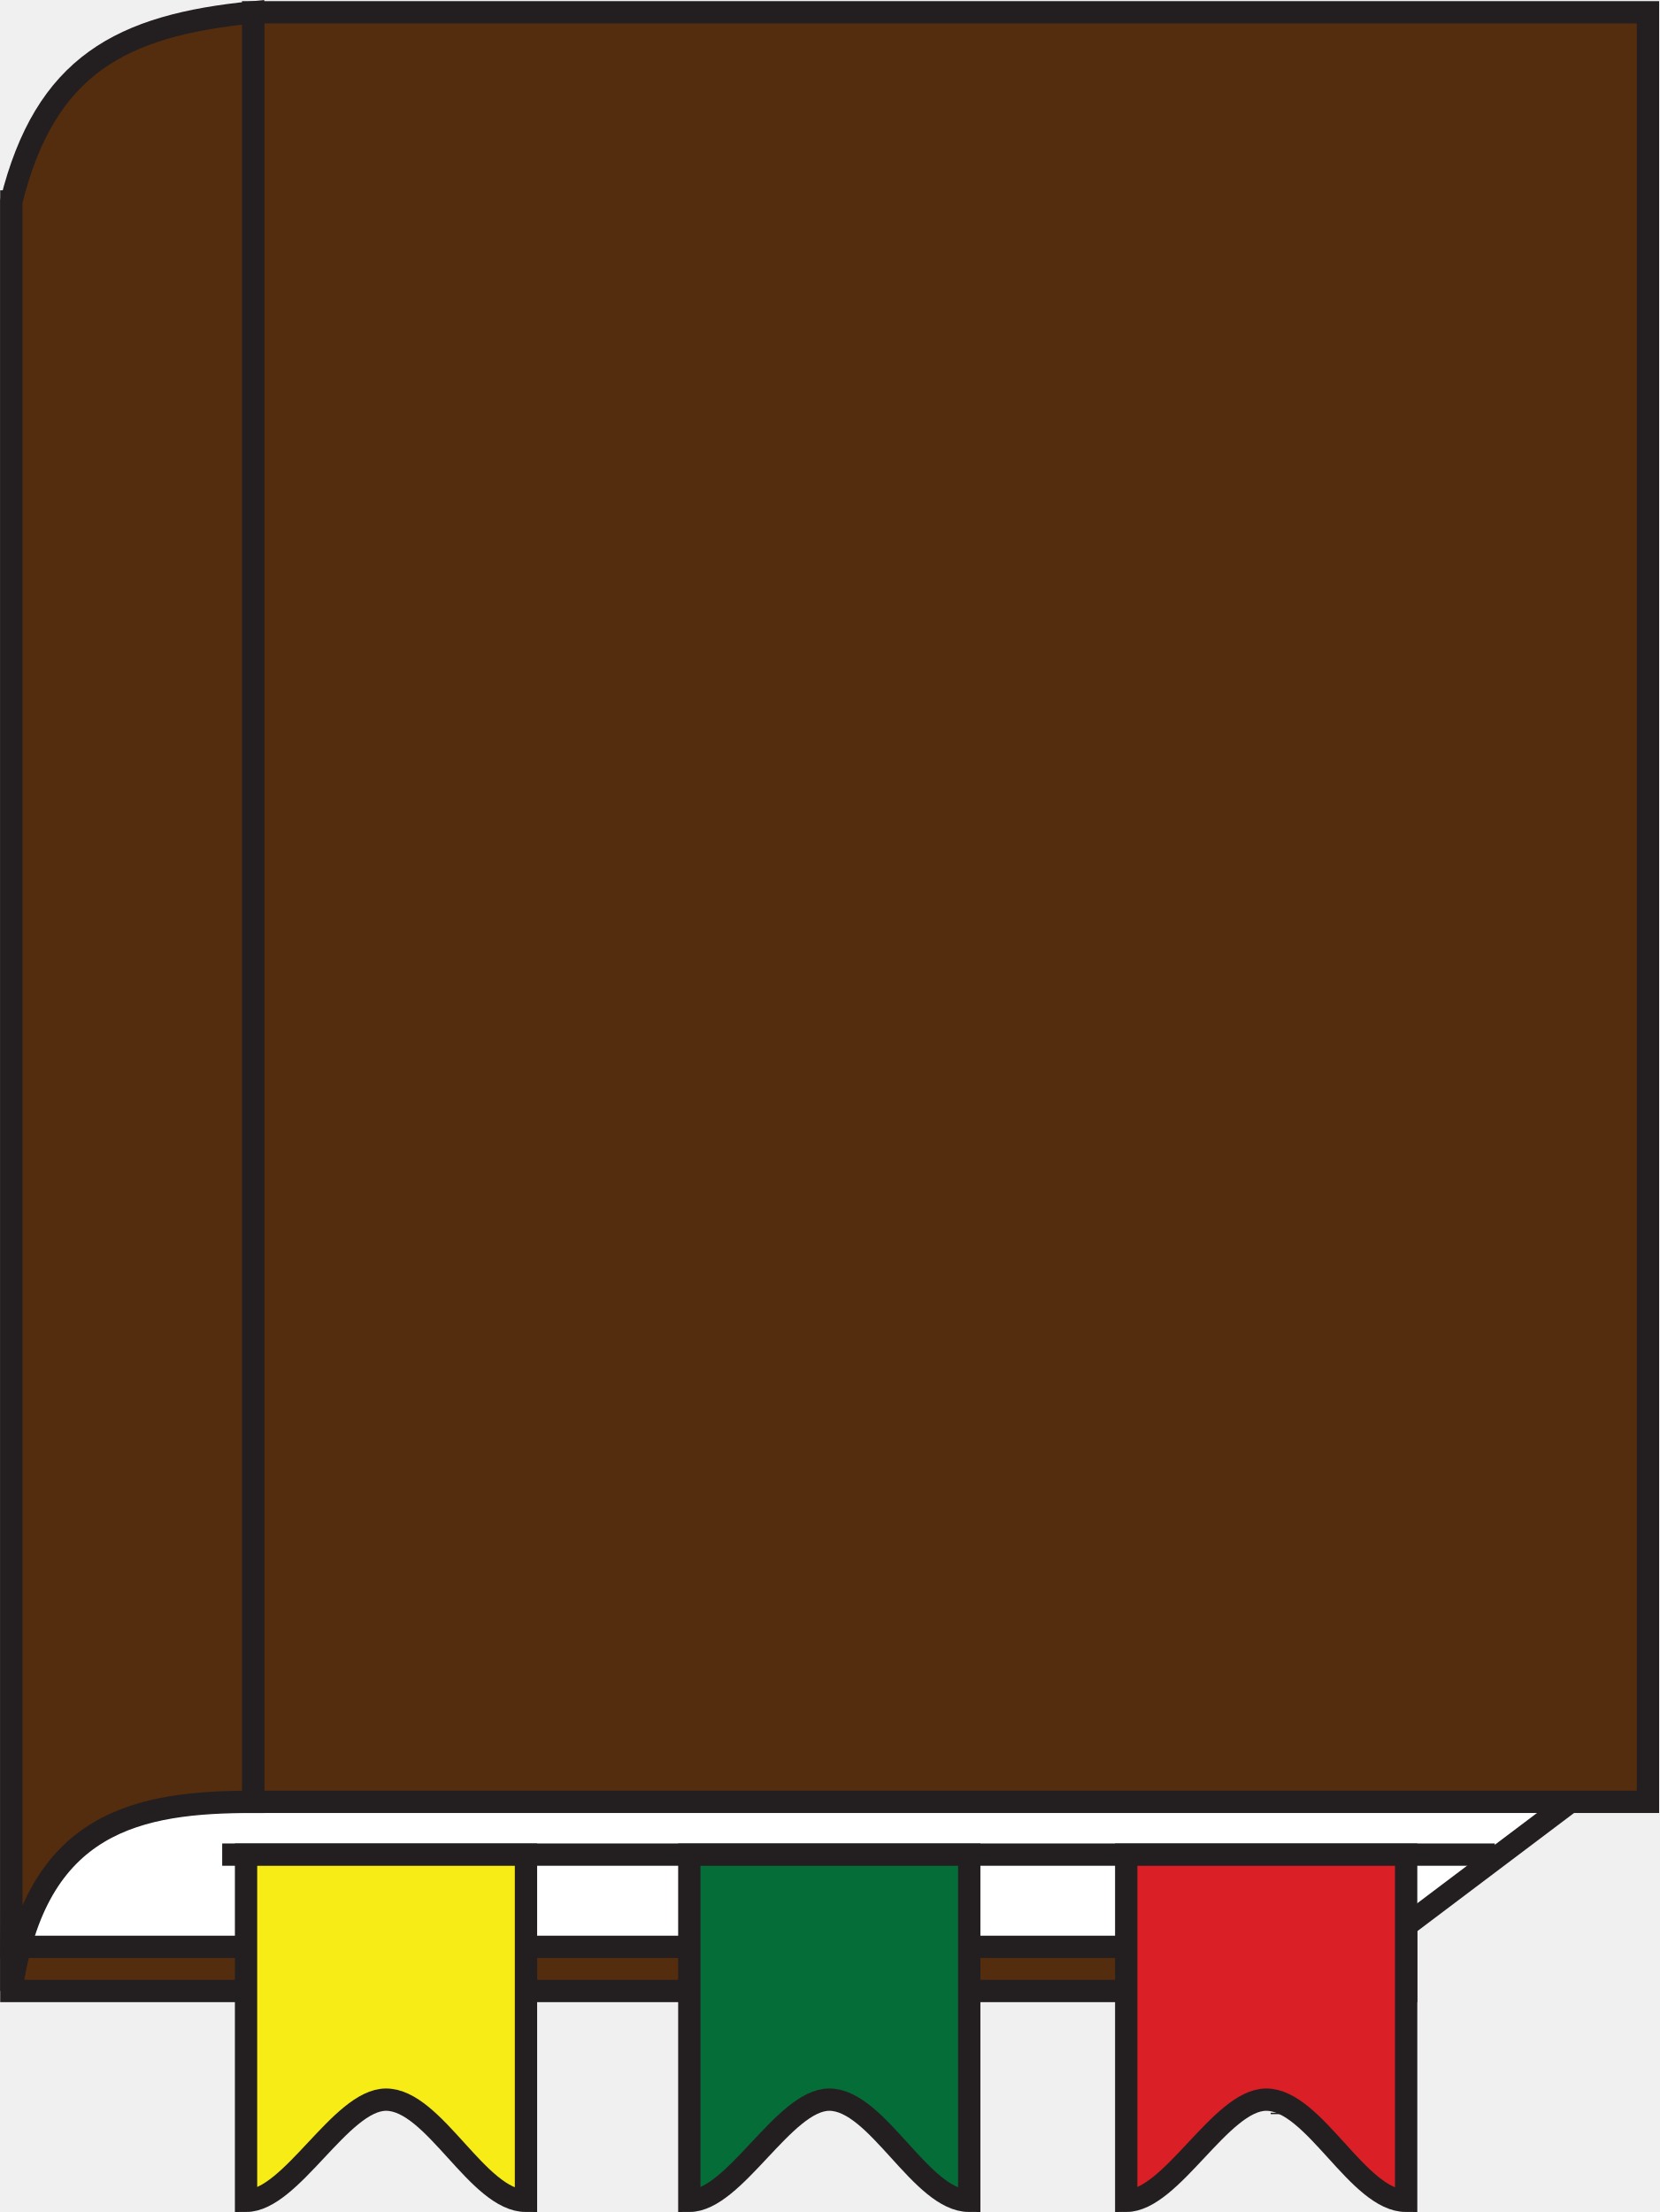
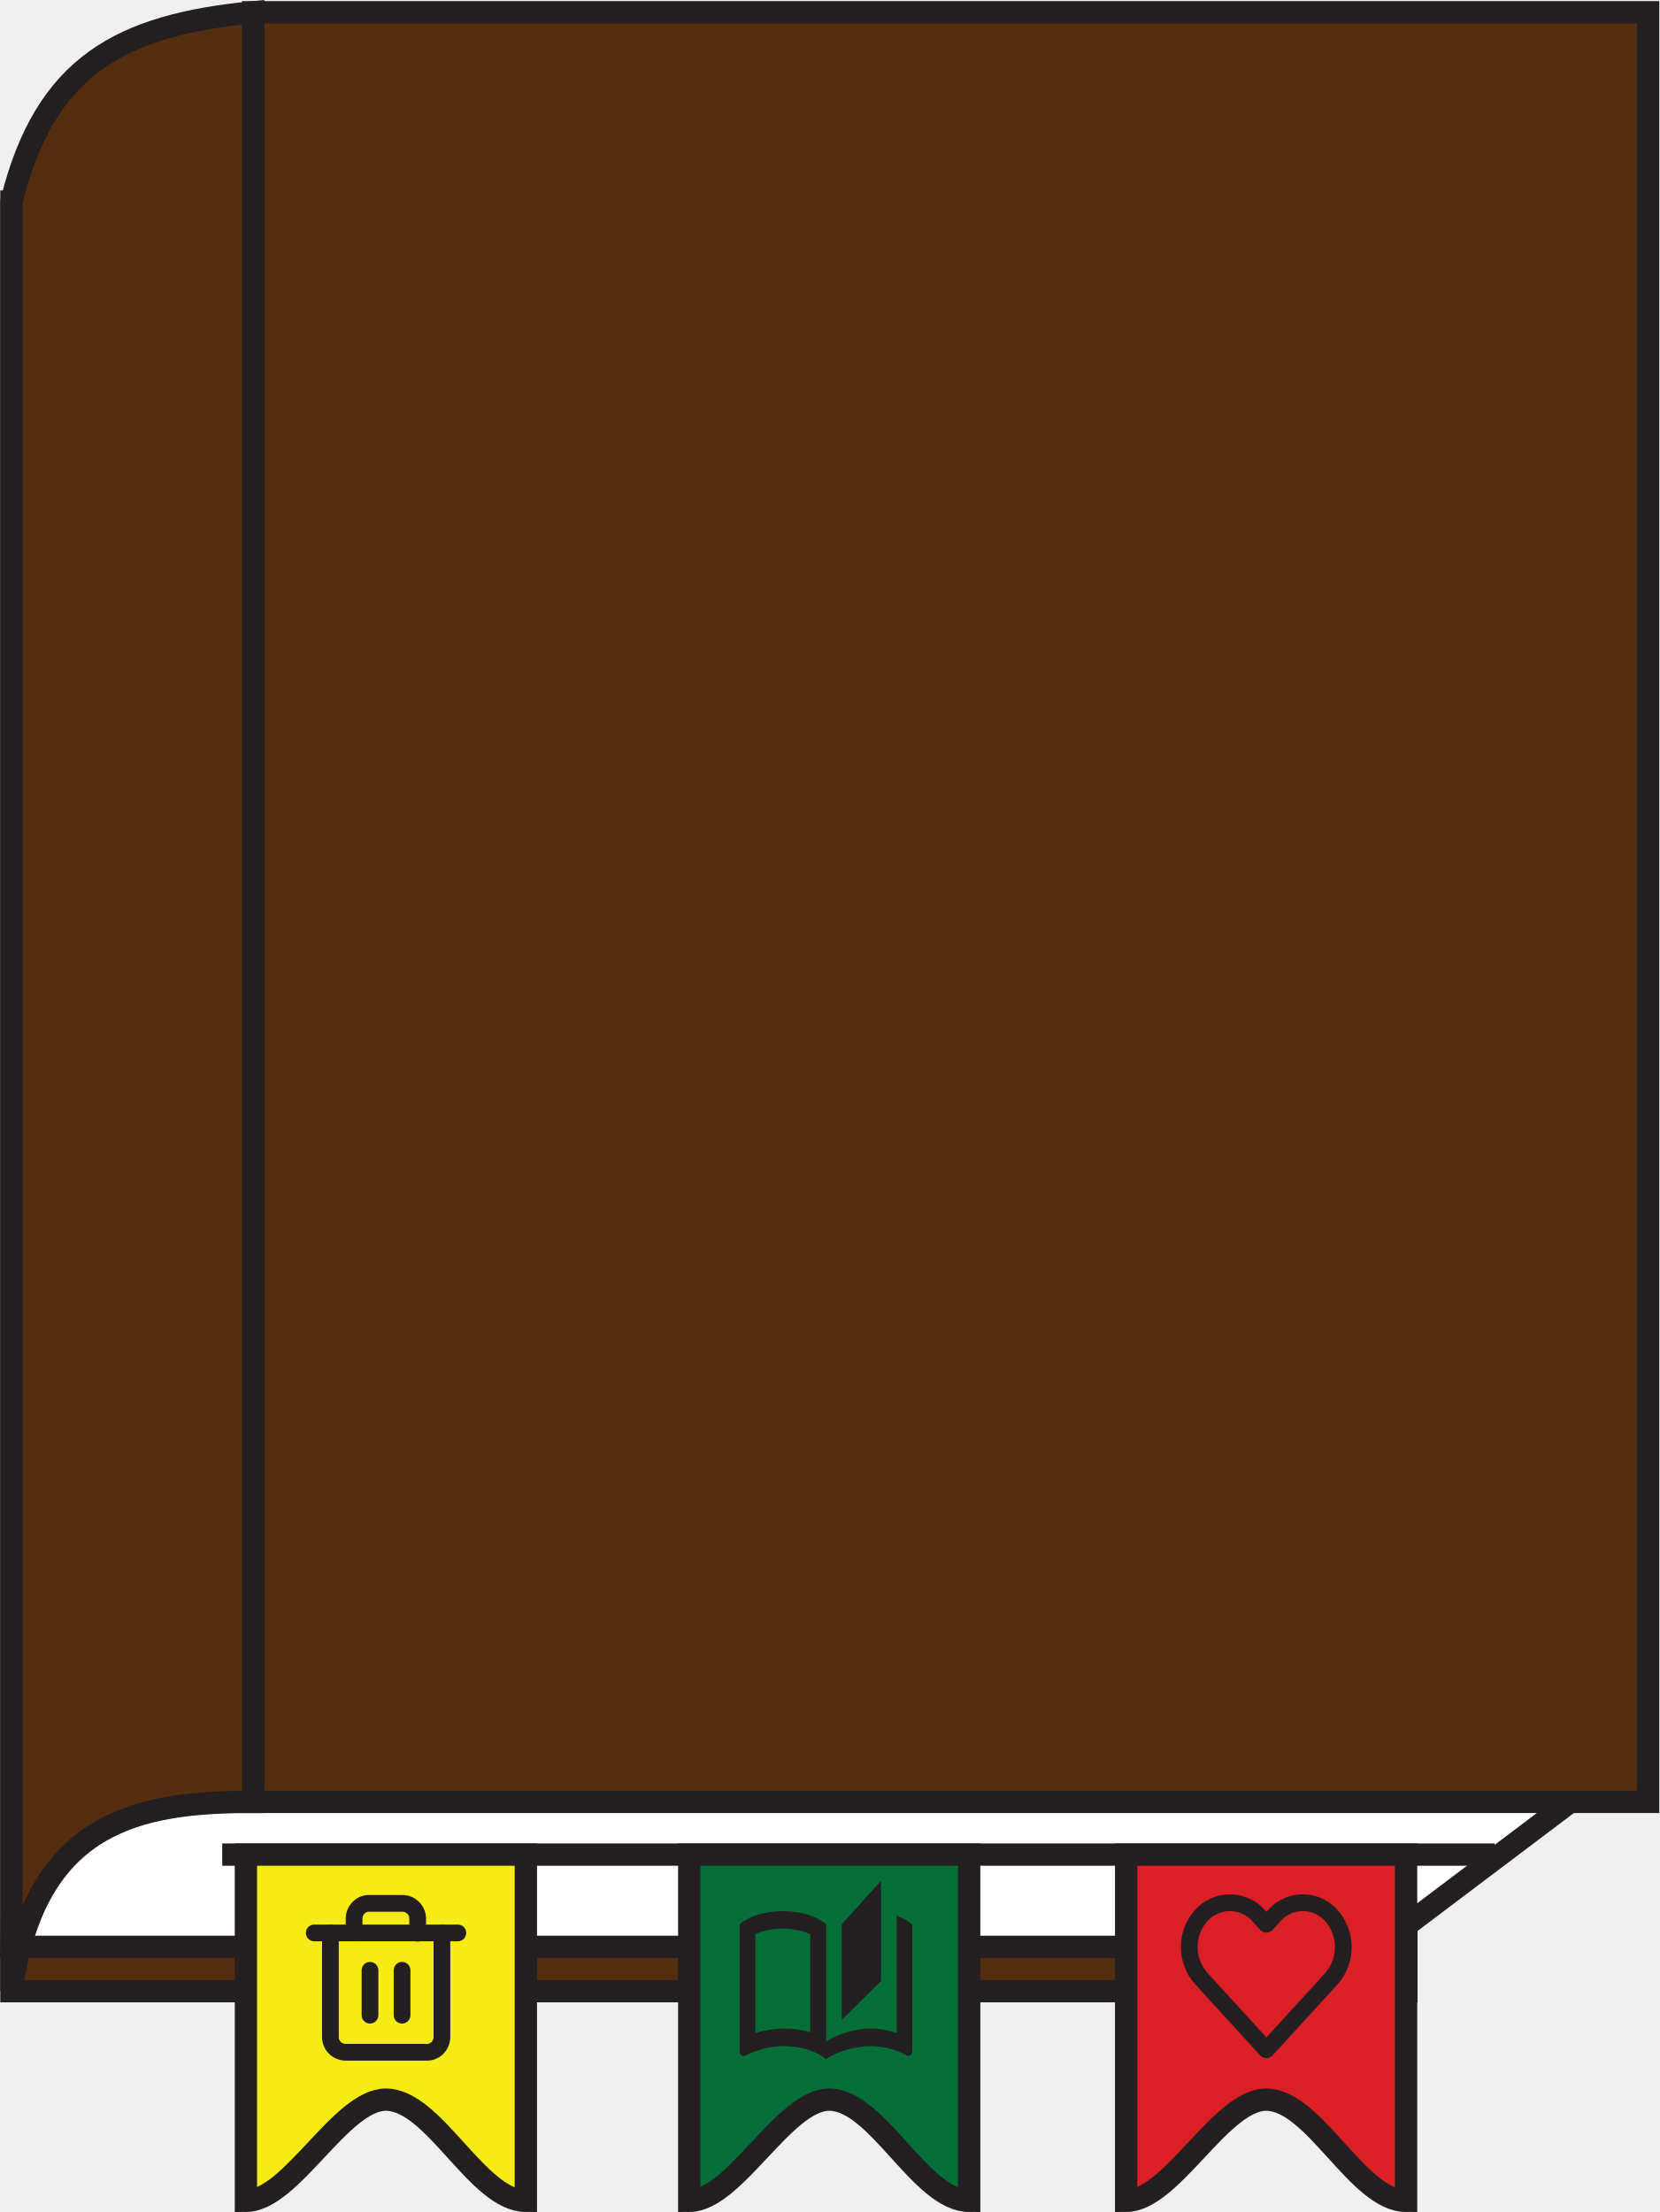
- <svg xmlns="http://www.w3.org/2000/svg" id="Layer_1" data-name="Layer 1" viewBox="0 0 595.07 793.41">
-   <defs>
-     <style>.cls-1{fill:#542c0e;}.cls-1,.cls-2,.cls-3,.cls-4,.cls-5,.cls-6{stroke:#231f20;stroke-miterlimit:10;stroke-width:8px;}.cls-2{fill:#fff;}.cls-3{fill:none;}.cls-4{fill:#da1f26;}.cls-5{fill:#056d38;}.cls-6{fill:#f7ec16;}</style>
-   </defs>
-   <rect id="back-cover" class="cls-1" x="4.07" y="72.26" width="500.26" height="641.88" />
-   <polygon id="back-cover-2" data-name="back-cover" class="cls-2" points="576.03 636.62 494.23 698.3 4.07 698.3 15.4 56.42 576.03 64 576.03 636.62" />
-   <rect id="top-cover" class="cls-1" x="90.8" y="4.41" width="500.26" height="641.88" />
-   <path class="cls-1" d="M-36.77,552.59" transform="translate(-0.21 0.41)" />
-   <path class="cls-3" d="M91,645.88" transform="translate(-0.21 0.41)" />
-   <path class="cls-3" d="M4.28,713.73" transform="translate(-0.21 0.41)" />
-   <path class="cls-1" d="M91,645.88c-40.74,0-78.25,6.63-86.73,67.85V71.86C16.44,23,43.61,8.62,91,4Z" transform="translate(-0.21 0.41)" />
-   <line class="cls-3" x1="79.69" y1="665.22" x2="536.14" y2="665.22" />
-   <line class="cls-3" x1="459.75" y1="757.81" x2="459.75" y2="758.31" />
-   <path id="red-riddon" class="cls-4" d="M504.54,789c-17.26,0-32.94-36.3-50.2-36.3-16.2,0-34,36.3-50.2,36.3V664.82h100.4Z" transform="translate(-0.21 0.41)" />
-   <path id="green-ribbon" class="cls-5" d="M347.84,789c-17.26,0-32.94-36.3-50.2-36.3-16.21,0-34,36.3-50.2,36.3V664.82h100.4Z" transform="translate(-0.21 0.41)" />
-   <path id="yellow-ribbon" class="cls-6" d="M188.86,789c-17.26,0-32.94-36.3-50.2-36.3-16.2,0-34,36.3-50.2,36.3V664.82h100.4Z" transform="translate(-0.21 0.41)" />
+ <svg xmlns="http://www.w3.org/2000/svg" version="1.1" id="Layer_1" x="0px" y="0px" viewBox="0 0 595.1 793.4" style="enable-background:new 0 0 595.1 793.4;" xml:space="preserve">
+   <style type="text/css">
+ 	.st0{fill:#542C0E;stroke:#231F20;stroke-width:8;stroke-miterlimit:10;}
+ 	.st1{fill:#FFFFFF;stroke:#231F20;stroke-width:8;stroke-miterlimit:10;}
+ 	.st2{fill:none;stroke:#231F20;stroke-width:8;stroke-miterlimit:10;}
+ 	.st3{fill:#DA1F26;stroke:#231F20;stroke-width:8;stroke-miterlimit:10;}
+ 	.st4{fill:#056D38;stroke:#231F20;stroke-width:8;stroke-miterlimit:10;}
+ 	.st5{fill:#F7EC16;stroke:#231F20;stroke-width:8;stroke-miterlimit:10;}
+ 	.st6{fill:none;stroke:#231E20;stroke-width:6;stroke-linecap:round;stroke-linejoin:round;}
+ 	.st7{fill:#231E20;}
+ </style>
+   <rect id="back-cover" x="4.1" y="72.3" class="st0" width="500.3" height="641.9" />
+   <polygon id="back-cover-2" class="st1" points="576,636.6 494.2,698.3 4.1,698.3 15.4,56.4 576,64 " />
+   <rect id="top-cover" x="90.8" y="4.4" class="st0" width="500.3" height="641.9" />
+   <path class="st0" d="M-37,553" />
+   <path class="st2" d="M90.8,646.3" />
+   <path class="st2" d="M4.1,714.1" />
+   <path class="st0" d="M90.8,646.3c-40.7,0-78.2,6.6-86.7,67.8V72.3C16.2,23.4,43.4,9,90.8,4.4V646.3z" />
+   <line class="st2" x1="79.7" y1="665.2" x2="536.1" y2="665.2" />
+   <path id="red-riddon" class="st3" d="M504.3,789.4c-17.3,0-32.9-36.3-50.2-36.3c-16.2,0-34,36.3-50.2,36.3V665.2h100.4L504.3,789.4z  " />
+   <path id="green-ribbon" class="st4" d="M347.6,789.4c-17.3,0-32.9-36.3-50.2-36.3c-16.2,0-34,36.3-50.2,36.3V665.2h100.4V789.4z" />
+   <path id="yellow-ribbon" class="st5" d="M188.6,789.4c-17.3,0-32.9-36.3-50.2-36.3c-16.2,0-34,36.3-50.2,36.3V665.2h100.4  L188.6,789.4z" />
+   <polyline class="st6" points="112.7,693.3 118.4,693.3 164.2,693.3 " />
+   <path class="st6" d="M158.5,693.3v37.5c-0.1,3.1-2.7,5.5-5.7,5.3h-28.6c-3.1,0.1-5.6-2.3-5.7-5.3c0,0,0,0,0,0v-37.5 M127,693.3V688  c0.1-3.1,2.7-5.5,5.7-5.3h11.4c3.1-0.1,5.6,2.3,5.7,5.3v5.4" />
+   <line class="st6" x1="132.7" y1="706.7" x2="132.7" y2="722.8" />
+   <line class="st6" x1="144.2" y1="706.7" x2="144.2" y2="722.8" />
+   <path class="st6" d="M477.5,687.1c-5-5.7-13.7-6.2-19.3-1.2c-0.4,0.4-0.8,0.8-1.2,1.2l0,0l-2.8,3.1l-2.8-3.1  c-5-5.7-13.7-6.2-19.4-1.2c-0.4,0.4-0.8,0.8-1.2,1.2c-5.7,6.4-5.7,16,0,22.5l2.8,3.1l20.6,22.5l20.6-22.5l2.8-3.1  C483.2,703.2,483.2,693.5,477.5,687.1L477.5,687.1z" />
+   <path class="st7" d="M316,674.6l-14.1,15.6v34.3l14.1-14V674.6 M321.6,687.1v42.1c-3.2-1.1-6.5-1.6-9.8-1.6c-4.8,0-11.7,2-15.5,4.7  v-42.1c-4.1-3.4-10-4.7-15.5-4.7s-11.4,1.2-15.5,4.7v45.7c0,0.8,0.6,1.5,1.4,1.6c0.3,0,0.4-0.2,0.7-0.2c4.1-2.1,8.7-3.3,13.3-3.4  c5.5,0,11.4,1.2,15.5,4.7c3.8-2.7,10.7-4.7,15.5-4.7c4.7-0.1,9.3,1,13.4,3.3c0.2,0.1,0.5,0.2,0.7,0.2c0.8-0.1,1.4-0.8,1.4-1.6v-45.5  C325.5,688.9,323.6,687.8,321.6,687.1 M290.6,728.9c-6.5-1.8-13.3-1.7-19.7,0.3v-35.5c6.3-2.6,13.4-2.6,19.7,0V728.9z" />
</svg>
